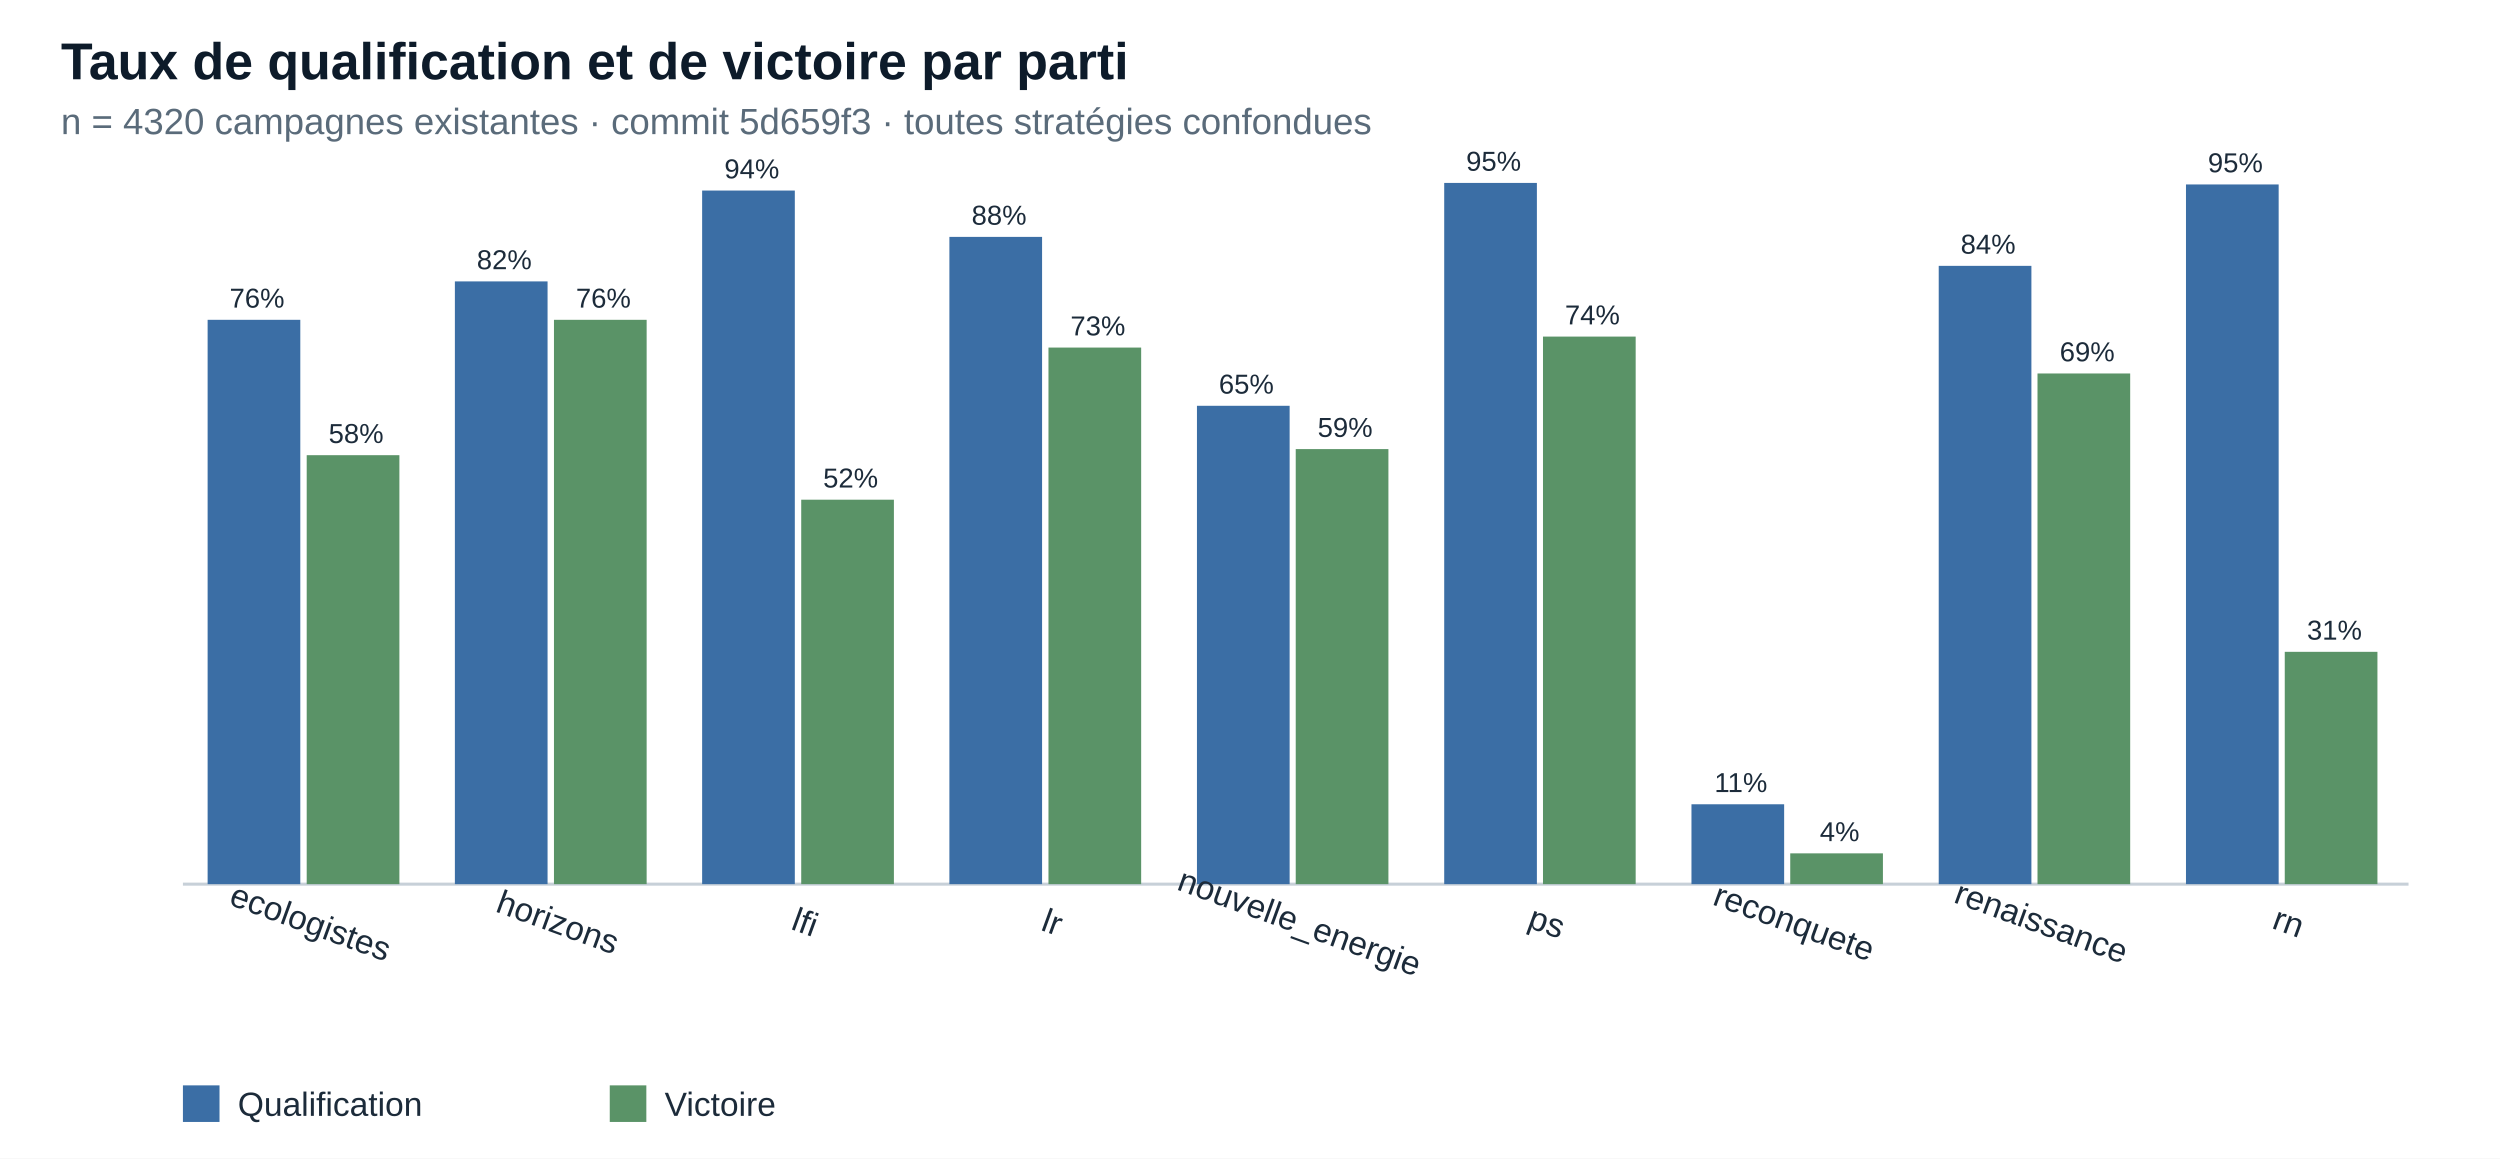
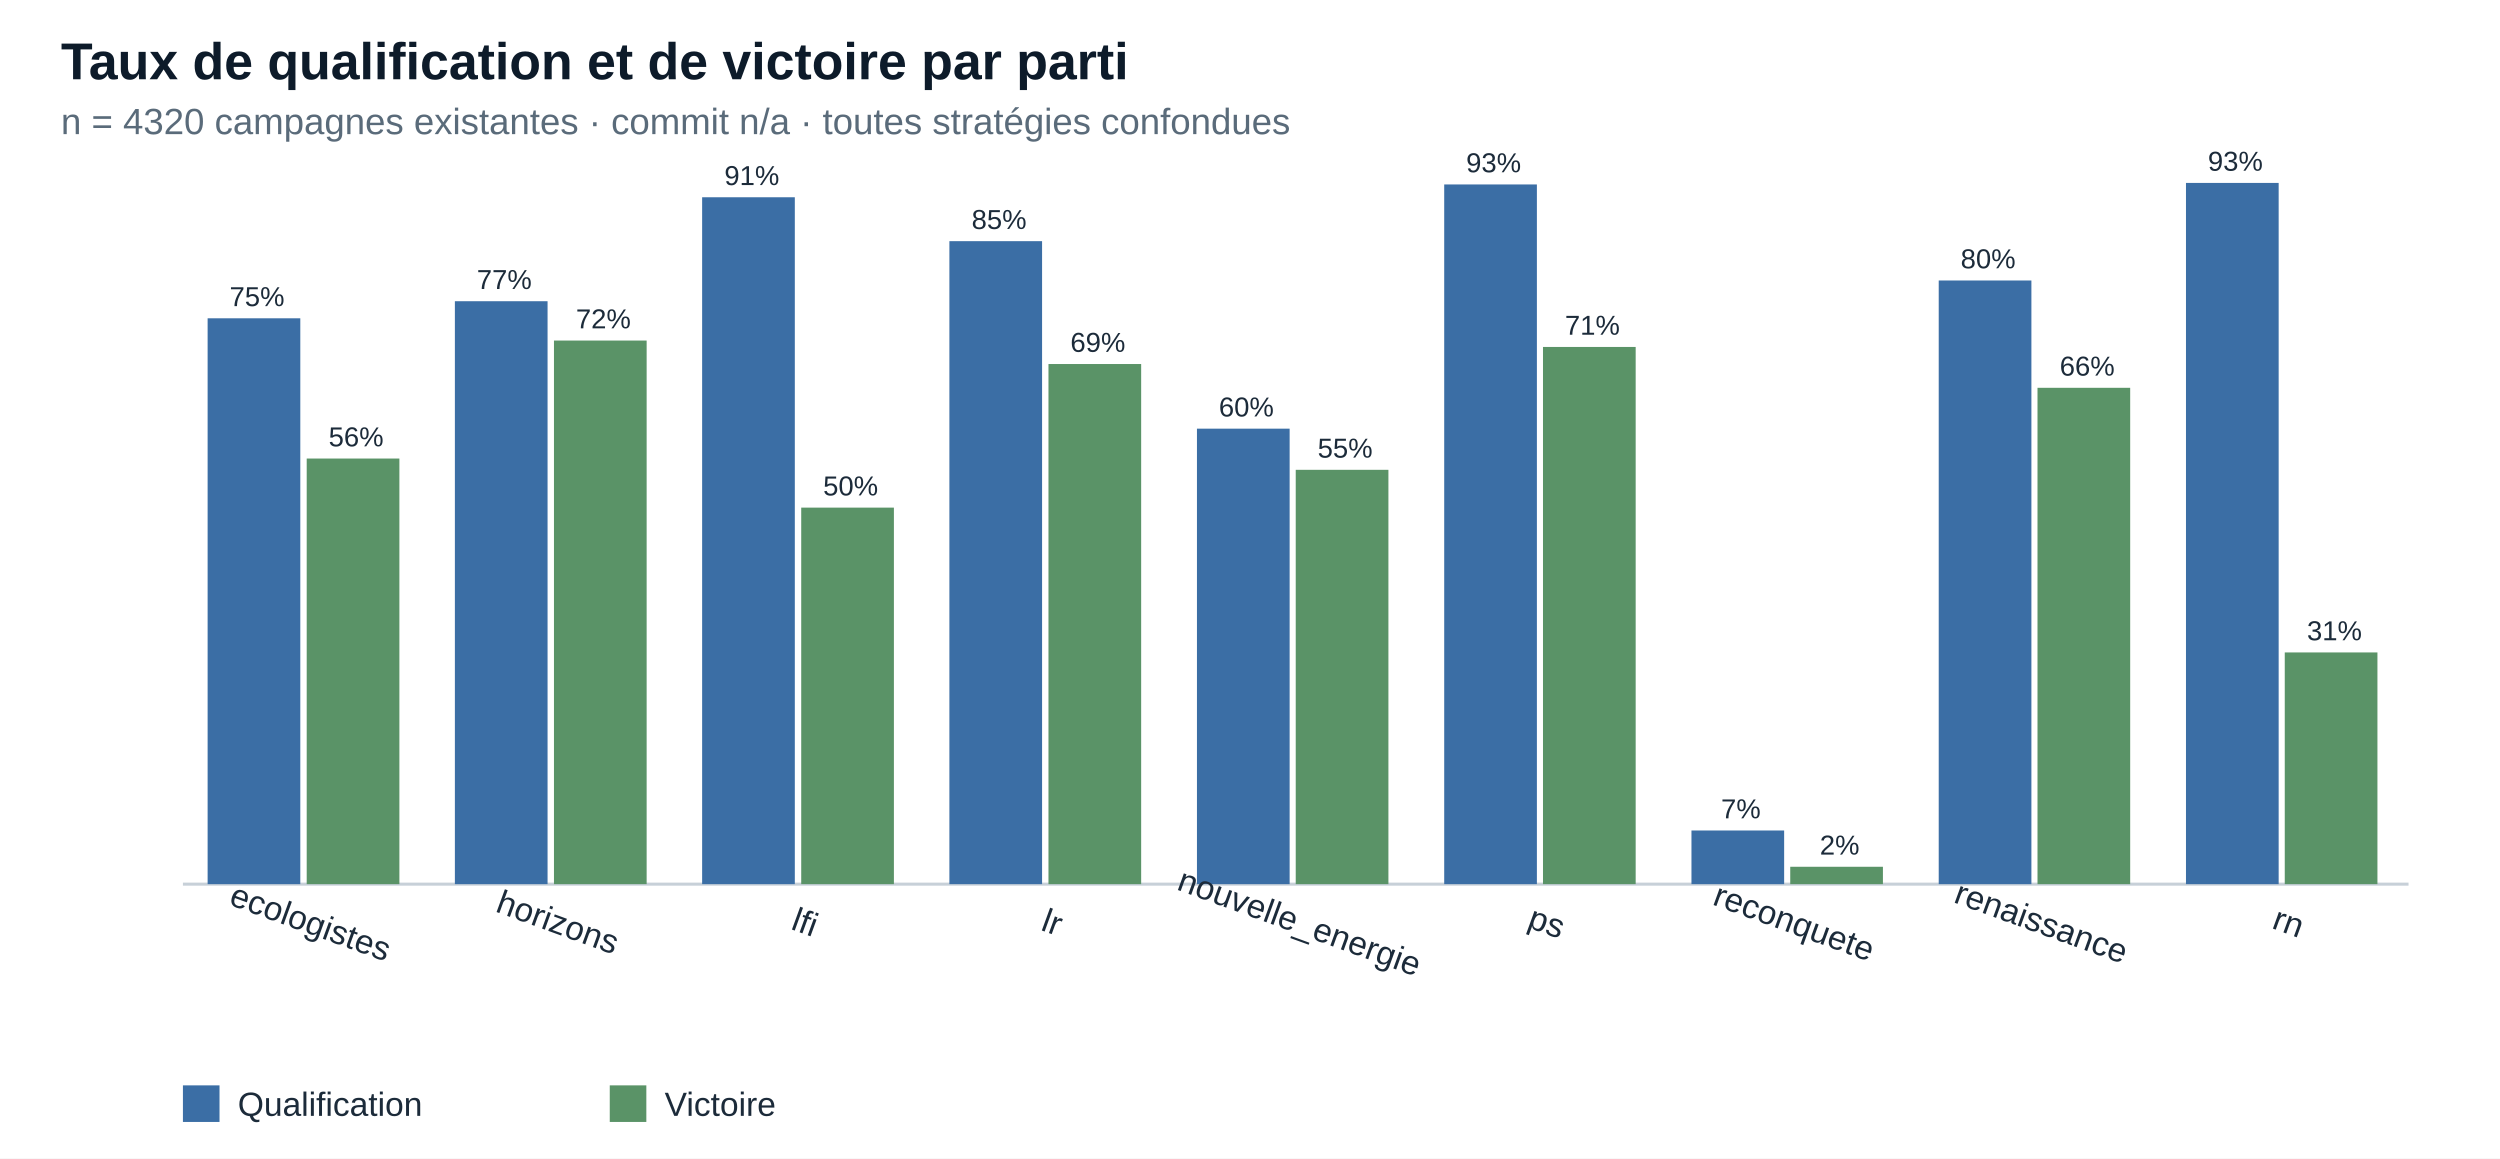
<svg xmlns="http://www.w3.org/2000/svg" width="820" height="380" viewBox="0 0 820 380">
  <rect width="820" height="380" fill="#ffffff" />
  <text x="20" y="26" font-size="17" font-weight="700" fill="#0d1b2a" style="font-family:Arial,Helvetica,sans-serif">Taux de qualification et de victoire par parti</text>
-   <text x="20" y="44" font-size="12" fill="#5a6b7a" style="font-family:Arial,Helvetica,sans-serif">n = 4320 campagnes existantes · commit 5d659f3 · toutes stratégies confondues</text>
+   <text x="20" y="44" font-size="12" fill="#5a6b7a" style="font-family:Arial,Helvetica,sans-serif">n = 4320 campagnes existantes · commit n/a · toutes stratégies confondues</text>
  <line x1="60" y1="290" x2="790" y2="290" stroke="#c7d0d8" />
-   <rect x="68.1" y="104.9" width="30.4" height="185.1" fill="#3b6ea5" />
-   <text x="84.3" y="100.9" font-size="9" text-anchor="middle" fill="#1c2b3a" style="font-family:Arial,Helvetica,sans-serif">76%</text>
-   <rect x="100.6" y="149.3" width="30.4" height="140.7" fill="#5a9367" />
-   <text x="116.8" y="145.3" font-size="9" text-anchor="middle" fill="#1c2b3a" style="font-family:Arial,Helvetica,sans-serif">58%</text>
+   <rect x="68.1" y="104.4" width="30.4" height="185.6" fill="#3b6ea5" />
+   <text x="84.3" y="100.4" font-size="9" text-anchor="middle" fill="#1c2b3a" style="font-family:Arial,Helvetica,sans-serif">75%</text>
+   <rect x="100.6" y="150.4" width="30.4" height="139.6" fill="#5a9367" />
+   <text x="116.8" y="146.4" font-size="9" text-anchor="middle" fill="#1c2b3a" style="font-family:Arial,Helvetica,sans-serif">56%</text>
  <text x="100.6" y="306.0" font-size="11" text-anchor="middle" fill="#1c2b3a" style="font-family:Arial,Helvetica,sans-serif" transform="rotate(20 100.6 306.0)">ecologistes</text>
-   <rect x="149.2" y="92.3" width="30.4" height="197.7" fill="#3b6ea5" />
-   <text x="165.4" y="88.3" font-size="9" text-anchor="middle" fill="#1c2b3a" style="font-family:Arial,Helvetica,sans-serif">82%</text>
-   <rect x="181.7" y="104.9" width="30.4" height="185.1" fill="#5a9367" />
-   <text x="197.9" y="100.9" font-size="9" text-anchor="middle" fill="#1c2b3a" style="font-family:Arial,Helvetica,sans-serif">76%</text>
+   <rect x="149.2" y="98.8" width="30.4" height="191.2" fill="#3b6ea5" />
+   <text x="165.4" y="94.8" font-size="9" text-anchor="middle" fill="#1c2b3a" style="font-family:Arial,Helvetica,sans-serif">77%</text>
+   <rect x="181.7" y="111.7" width="30.4" height="178.3" fill="#5a9367" />
+   <text x="197.9" y="107.7" font-size="9" text-anchor="middle" fill="#1c2b3a" style="font-family:Arial,Helvetica,sans-serif">72%</text>
  <text x="181.7" y="306.0" font-size="11" text-anchor="middle" fill="#1c2b3a" style="font-family:Arial,Helvetica,sans-serif" transform="rotate(20 181.7 306.0)">horizons</text>
-   <rect x="230.3" y="62.5" width="30.4" height="227.5" fill="#3b6ea5" />
-   <text x="246.6" y="58.5" font-size="9" text-anchor="middle" fill="#1c2b3a" style="font-family:Arial,Helvetica,sans-serif">94%</text>
-   <rect x="262.8" y="163.9" width="30.4" height="126.1" fill="#5a9367" />
-   <text x="279.0" y="159.9" font-size="9" text-anchor="middle" fill="#1c2b3a" style="font-family:Arial,Helvetica,sans-serif">52%</text>
+   <rect x="230.3" y="64.7" width="30.4" height="225.3" fill="#3b6ea5" />
+   <text x="246.6" y="60.7" font-size="9" text-anchor="middle" fill="#1c2b3a" style="font-family:Arial,Helvetica,sans-serif">91%</text>
+   <rect x="262.8" y="166.5" width="30.4" height="123.5" fill="#5a9367" />
+   <text x="279.0" y="162.5" font-size="9" text-anchor="middle" fill="#1c2b3a" style="font-family:Arial,Helvetica,sans-serif">50%</text>
  <text x="262.8" y="306.0" font-size="11" text-anchor="middle" fill="#1c2b3a" style="font-family:Arial,Helvetica,sans-serif" transform="rotate(20 262.8 306.0)">lfi</text>
-   <rect x="311.4" y="77.7" width="30.4" height="212.3" fill="#3b6ea5" />
-   <text x="327.7" y="73.7" font-size="9" text-anchor="middle" fill="#1c2b3a" style="font-family:Arial,Helvetica,sans-serif">88%</text>
-   <rect x="343.9" y="114.0" width="30.4" height="176.0" fill="#5a9367" />
-   <text x="360.1" y="110.0" font-size="9" text-anchor="middle" fill="#1c2b3a" style="font-family:Arial,Helvetica,sans-serif">73%</text>
+   <rect x="311.4" y="79.1" width="30.4" height="210.9" fill="#3b6ea5" />
+   <text x="327.7" y="75.1" font-size="9" text-anchor="middle" fill="#1c2b3a" style="font-family:Arial,Helvetica,sans-serif">85%</text>
+   <rect x="343.9" y="119.4" width="30.4" height="170.6" fill="#5a9367" />
+   <text x="360.1" y="115.4" font-size="9" text-anchor="middle" fill="#1c2b3a" style="font-family:Arial,Helvetica,sans-serif">69%</text>
  <text x="343.9" y="306.0" font-size="11" text-anchor="middle" fill="#1c2b3a" style="font-family:Arial,Helvetica,sans-serif" transform="rotate(20 343.9 306.0)">lr</text>
-   <rect x="392.6" y="133.1" width="30.4" height="156.9" fill="#3b6ea5" />
-   <text x="408.8" y="129.1" font-size="9" text-anchor="middle" fill="#1c2b3a" style="font-family:Arial,Helvetica,sans-serif">65%</text>
-   <rect x="425.0" y="147.3" width="30.4" height="142.7" fill="#5a9367" />
-   <text x="441.2" y="143.3" font-size="9" text-anchor="middle" fill="#1c2b3a" style="font-family:Arial,Helvetica,sans-serif">59%</text>
+   <rect x="392.6" y="140.6" width="30.4" height="149.4" fill="#3b6ea5" />
+   <text x="408.8" y="136.6" font-size="9" text-anchor="middle" fill="#1c2b3a" style="font-family:Arial,Helvetica,sans-serif">60%</text>
+   <rect x="425.0" y="154.1" width="30.4" height="135.9" fill="#5a9367" />
+   <text x="441.2" y="150.1" font-size="9" text-anchor="middle" fill="#1c2b3a" style="font-family:Arial,Helvetica,sans-serif">55%</text>
  <text x="425.0" y="306.0" font-size="11" text-anchor="middle" fill="#1c2b3a" style="font-family:Arial,Helvetica,sans-serif" transform="rotate(20 425.0 306.0)">nouvelle_energie</text>
-   <rect x="473.7" y="60.0" width="30.4" height="230.0" fill="#3b6ea5" />
-   <text x="489.9" y="56.0" font-size="9" text-anchor="middle" fill="#1c2b3a" style="font-family:Arial,Helvetica,sans-serif">95%</text>
-   <rect x="506.1" y="110.4" width="30.4" height="179.6" fill="#5a9367" />
-   <text x="522.3" y="106.4" font-size="9" text-anchor="middle" fill="#1c2b3a" style="font-family:Arial,Helvetica,sans-serif">74%</text>
+   <rect x="473.7" y="60.5" width="30.4" height="229.5" fill="#3b6ea5" />
+   <text x="489.9" y="56.5" font-size="9" text-anchor="middle" fill="#1c2b3a" style="font-family:Arial,Helvetica,sans-serif">93%</text>
+   <rect x="506.1" y="113.8" width="30.4" height="176.2" fill="#5a9367" />
+   <text x="522.3" y="109.8" font-size="9" text-anchor="middle" fill="#1c2b3a" style="font-family:Arial,Helvetica,sans-serif">71%</text>
  <text x="506.1" y="306.0" font-size="11" text-anchor="middle" fill="#1c2b3a" style="font-family:Arial,Helvetica,sans-serif" transform="rotate(20 506.1 306.0)">ps</text>
-   <rect x="554.8" y="263.8" width="30.4" height="26.2" fill="#3b6ea5" />
-   <text x="571.0" y="259.8" font-size="9" text-anchor="middle" fill="#1c2b3a" style="font-family:Arial,Helvetica,sans-serif">11%</text>
-   <rect x="587.2" y="279.9" width="30.4" height="10.1" fill="#5a9367" />
-   <text x="603.4" y="275.9" font-size="9" text-anchor="middle" fill="#1c2b3a" style="font-family:Arial,Helvetica,sans-serif">4%</text>
+   <rect x="554.8" y="272.4" width="30.4" height="17.6" fill="#3b6ea5" />
+   <text x="571.0" y="268.4" font-size="9" text-anchor="middle" fill="#1c2b3a" style="font-family:Arial,Helvetica,sans-serif">7%</text>
+   <rect x="587.2" y="284.3" width="30.4" height="5.7" fill="#5a9367" />
+   <text x="603.4" y="280.3" font-size="9" text-anchor="middle" fill="#1c2b3a" style="font-family:Arial,Helvetica,sans-serif">2%</text>
  <text x="587.2" y="306.0" font-size="11" text-anchor="middle" fill="#1c2b3a" style="font-family:Arial,Helvetica,sans-serif" transform="rotate(20 587.2 306.0)">reconquete</text>
-   <rect x="635.9" y="87.2" width="30.4" height="202.8" fill="#3b6ea5" />
-   <text x="652.1" y="83.2" font-size="9" text-anchor="middle" fill="#1c2b3a" style="font-family:Arial,Helvetica,sans-serif">84%</text>
-   <rect x="668.3" y="122.5" width="30.4" height="167.5" fill="#5a9367" />
-   <text x="684.6" y="118.5" font-size="9" text-anchor="middle" fill="#1c2b3a" style="font-family:Arial,Helvetica,sans-serif">69%</text>
+   <rect x="635.9" y="92.0" width="30.4" height="198.0" fill="#3b6ea5" />
+   <text x="652.1" y="88.0" font-size="9" text-anchor="middle" fill="#1c2b3a" style="font-family:Arial,Helvetica,sans-serif">80%</text>
+   <rect x="668.3" y="127.2" width="30.4" height="162.8" fill="#5a9367" />
+   <text x="684.6" y="123.2" font-size="9" text-anchor="middle" fill="#1c2b3a" style="font-family:Arial,Helvetica,sans-serif">66%</text>
  <text x="668.3" y="306.0" font-size="11" text-anchor="middle" fill="#1c2b3a" style="font-family:Arial,Helvetica,sans-serif" transform="rotate(20 668.3 306.0)">renaissance</text>
-   <rect x="717.0" y="60.5" width="30.4" height="229.5" fill="#3b6ea5" />
-   <text x="733.2" y="56.5" font-size="9" text-anchor="middle" fill="#1c2b3a" style="font-family:Arial,Helvetica,sans-serif">95%</text>
-   <rect x="749.4" y="213.8" width="30.4" height="76.2" fill="#5a9367" />
-   <text x="765.7" y="209.8" font-size="9" text-anchor="middle" fill="#1c2b3a" style="font-family:Arial,Helvetica,sans-serif">31%</text>
+   <rect x="717.0" y="60.0" width="30.4" height="230.0" fill="#3b6ea5" />
+   <text x="733.2" y="56.0" font-size="9" text-anchor="middle" fill="#1c2b3a" style="font-family:Arial,Helvetica,sans-serif">93%</text>
+   <rect x="749.4" y="214.0" width="30.4" height="76.0" fill="#5a9367" />
+   <text x="765.7" y="210.0" font-size="9" text-anchor="middle" fill="#1c2b3a" style="font-family:Arial,Helvetica,sans-serif">31%</text>
  <text x="749.4" y="306.0" font-size="11" text-anchor="middle" fill="#1c2b3a" style="font-family:Arial,Helvetica,sans-serif" transform="rotate(20 749.4 306.0)">rn</text>
  <rect x="60" y="356" width="12" height="12" fill="#3b6ea5" />
  <text x="78" y="366" font-size="11" fill="#1c2b3a" style="font-family:Arial,Helvetica,sans-serif">Qualification</text>
  <rect x="200" y="356" width="12" height="12" fill="#5a9367" />
  <text x="218" y="366" font-size="11" fill="#1c2b3a" style="font-family:Arial,Helvetica,sans-serif">Victoire</text>
</svg>
